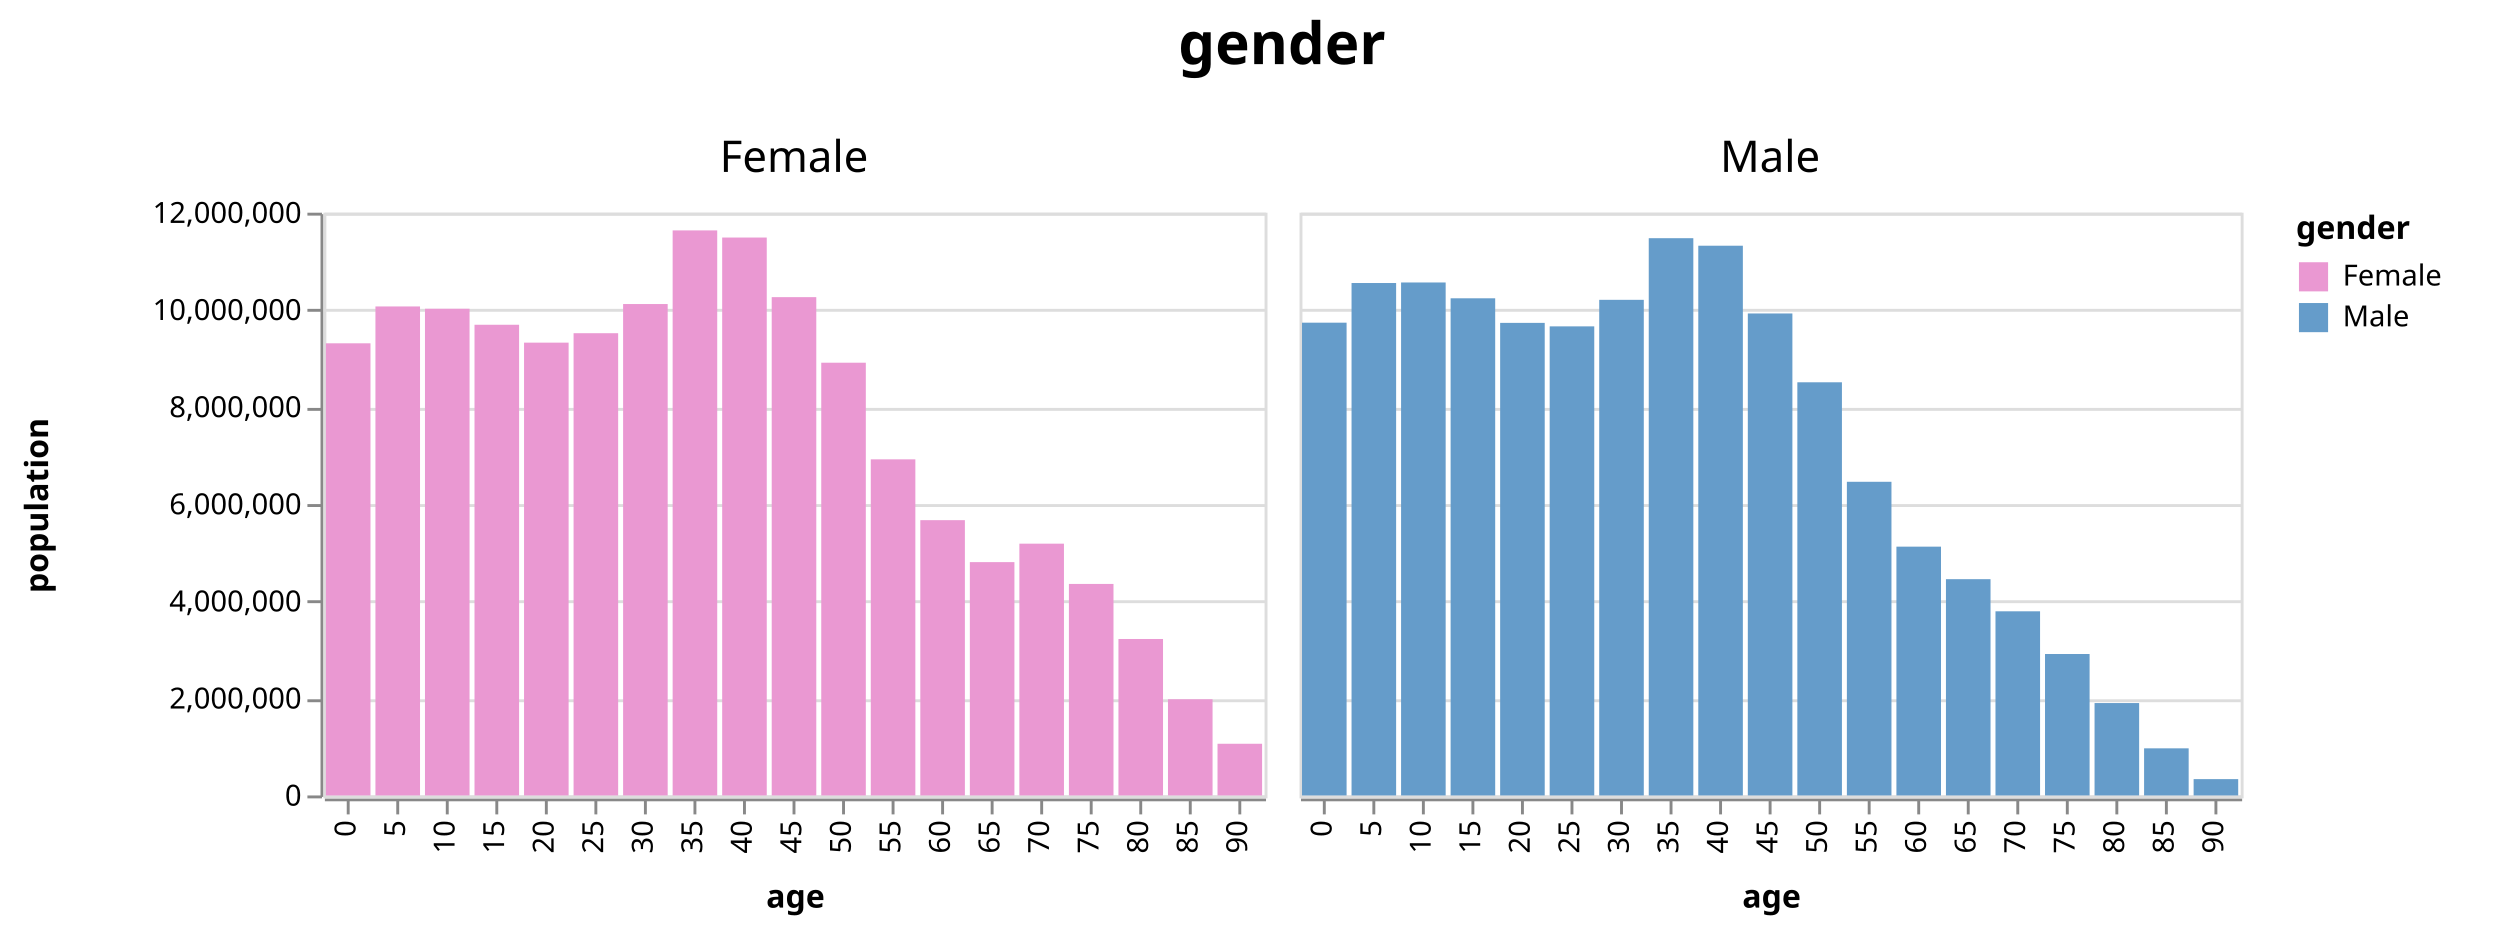
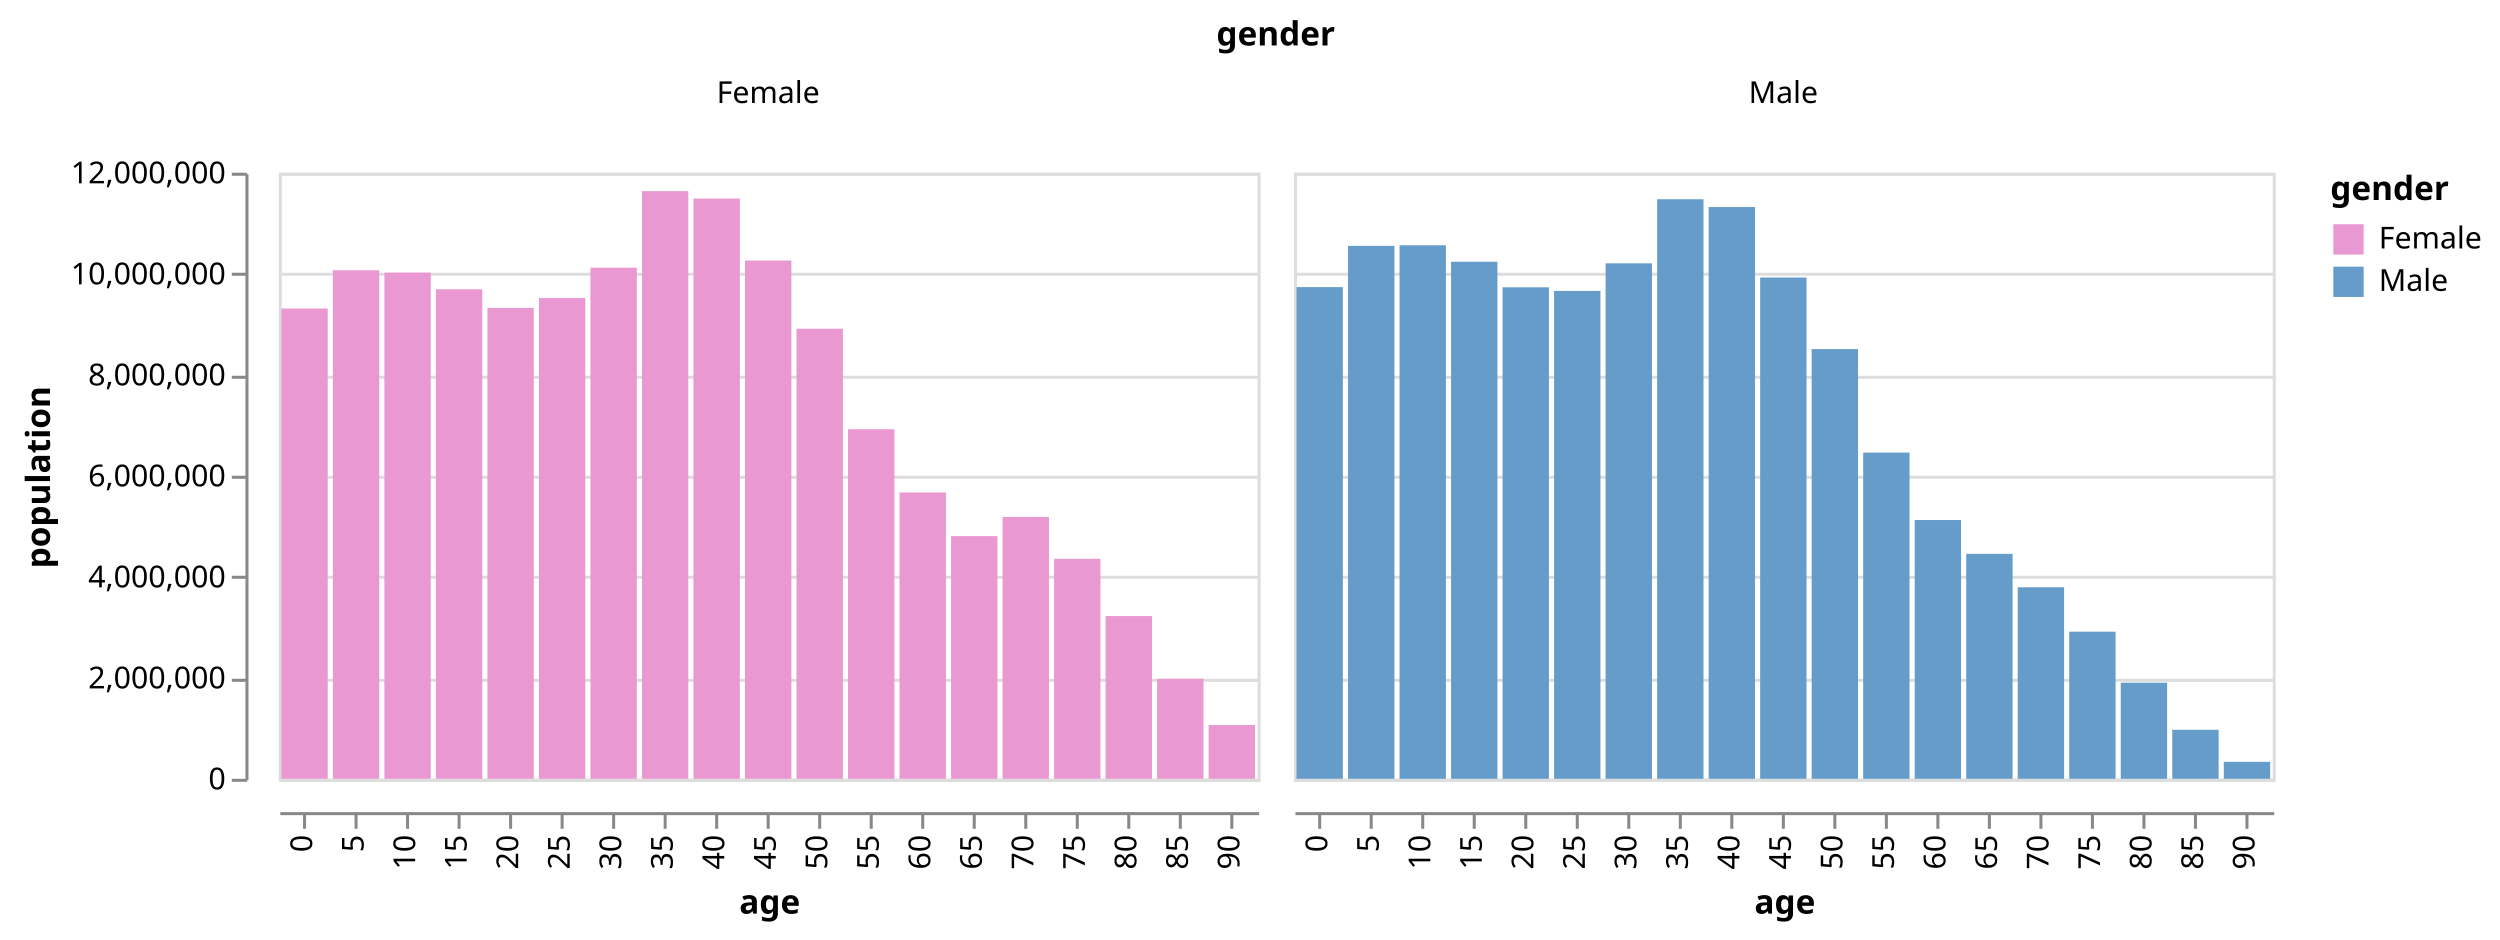
- <svg xmlns="http://www.w3.org/2000/svg" class="marks" width="858" height="320" viewBox="0 0 858 320" version="1.1">
-   <g transform="translate(111,73)">
+ <svg xmlns="http://www.w3.org/2000/svg" class="marks" width="825" height="310" viewBox="0 0 825 310" version="1.1">
+   <g transform="translate(92,57)">
    <g class="mark-group role-frame root">
      <g transform="translate(0,0)">
        <path class="background" d="M0,0h0v0h0Z" style="fill: none;" />
        <g>
-           <g class="mark-group role-column-title column-title">
-             <g transform="translate(329,-37)">
+           <g class="mark-group role-column-title column_title">
+             <g transform="translate(329,-42)">
              <path class="background" d="M0,0h0v0h0Z" style="fill: none;" />
              <g>
-                 <g class="mark-text role-title" style="pointer-events: none;">
-                   <text text-anchor="middle" transform="translate(0,-14)" style="font-family: sans-serif; font-size: 20px; font-weight: bold; fill: #000; opacity: 1;">gender</text>
+                 <g class="mark-text role-column-title-text">
+                   <text text-anchor="middle" transform="translate(0,0)" style="font-family: sans-serif; font-size: 11px; font-weight: bold; fill: #000;">gender</text>
                </g>
              </g>
            </g>
          </g>
          <g class="mark-group role-row-header row_header">
-             <g transform="translate(-1,0)">
+             <g transform="translate(-11,0)">
              <path class="background" d="M0,0h0v200h0Z" style="fill: none;" />
              <g>
                <g class="mark-group role-axis">
                  <g transform="translate(0.5,0.5)">
                    <path class="background" d="M0,0h0v0h0Z" style="pointer-events: none; fill: none;" />
                    <g>
                      <g class="mark-rule role-axis-tick" style="pointer-events: none;">
                        <line transform="translate(0,200)" x2="-5" y2="0" style="fill: none; stroke: #888; stroke-width: 1; opacity: 1;" />
                        <line transform="translate(0,167)" x2="-5" y2="0" style="fill: none; stroke: #888; stroke-width: 1; opacity: 1;" />
                        <line transform="translate(0,133)" x2="-5" y2="0" style="fill: none; stroke: #888; stroke-width: 1; opacity: 1;" />
                        <line transform="translate(0,100)" x2="-5" y2="0" style="fill: none; stroke: #888; stroke-width: 1; opacity: 1;" />
                        <line transform="translate(0,67)" x2="-5" y2="0" style="fill: none; stroke: #888; stroke-width: 1; opacity: 1;" />
                        <line transform="translate(0,33)" x2="-5" y2="0" style="fill: none; stroke: #888; stroke-width: 1; opacity: 1;" />
                        <line transform="translate(0,0)" x2="-5" y2="0" style="fill: none; stroke: #888; stroke-width: 1; opacity: 1;" />
                      </g>
                      <g class="mark-text role-axis-label" style="pointer-events: none;">
                        <text text-anchor="end" transform="translate(-7,203)" style="font-family: sans-serif; font-size: 10px; fill: #000; opacity: 1;">0</text>
                        <text text-anchor="end" transform="translate(-7,169.6667)" style="font-family: sans-serif; font-size: 10px; fill: #000; opacity: 1;">2,000,000</text>
                        <text text-anchor="end" transform="translate(-7,136.3333)" style="font-family: sans-serif; font-size: 10px; fill: #000; opacity: 1;">4,000,000</text>
                        <text text-anchor="end" transform="translate(-7,103)" style="font-family: sans-serif; font-size: 10px; fill: #000; opacity: 1;">6,000,000</text>
                        <text text-anchor="end" transform="translate(-7,69.66667)" style="font-family: sans-serif; font-size: 10px; fill: #000; opacity: 1;">8,000,000</text>
                        <text text-anchor="end" transform="translate(-7,36.33333)" style="font-family: sans-serif; font-size: 10px; fill: #000; opacity: 1;">10,000,000</text>
                        <text text-anchor="end" transform="translate(-7,3)" style="font-family: sans-serif; font-size: 10px; fill: #000; opacity: 1;">12,000,000</text>
                      </g>
                      <g class="mark-rule role-axis-domain" style="pointer-events: none;">
                        <line transform="translate(0,200)" x2="0" y2="-200" style="fill: none; stroke: #888; stroke-width: 1; opacity: 1;" />
                      </g>
                      <g class="mark-text role-axis-title" style="pointer-events: none;">
-                         <text text-anchor="middle" transform="translate(-92,100) rotate(-90) translate(0,-2)" style="font-family: sans-serif; font-size: 11px; font-weight: bold; fill: #000; opacity: 1;">population</text>
+                         <text text-anchor="middle" transform="translate(-63,100) rotate(-90) translate(0,-2)" style="font-family: sans-serif; font-size: 11px; font-weight: bold; fill: #000; opacity: 1;">population</text>
                      </g>
                    </g>
                  </g>
                </g>
              </g>
            </g>
          </g>
          <g class="mark-group role-column-header column_header">
-             <g transform="translate(0,-1)">
+             <g transform="translate(0,-11)">
              <path class="background" d="M0,0h323v0h-323Z" style="fill: none;" />
              <g>
                <g class="mark-text role-title" style="pointer-events: none;">
-                   <text text-anchor="middle" transform="translate(161.5,-13)" style="font-family: sans-serif; font-size: 15px; fill: #000; opacity: 1;">Female</text>
-                 </g>
-               </g>
-             </g>
-             <g transform="translate(335,-1)">
+                   <text text-anchor="middle" transform="translate(161.5,-12)" style="font-family: sans-serif; font-size: 10px; fill: #000; opacity: 1;">Female</text>
+                 </g>
+               </g>
+             </g>
+             <g transform="translate(335,-11)">
              <path class="background" d="M0,0h323v0h-323Z" style="fill: none;" />
              <g>
                <g class="mark-text role-title" style="pointer-events: none;">
-                   <text text-anchor="middle" transform="translate(161.5,-13)" style="font-family: sans-serif; font-size: 15px; fill: #000; opacity: 1;">Male</text>
+                   <text text-anchor="middle" transform="translate(161.5,-12)" style="font-family: sans-serif; font-size: 10px; fill: #000; opacity: 1;">Male</text>
                </g>
              </g>
            </g>
          </g>
          <g class="mark-group role-column-footer column_footer">
-             <g transform="translate(0,201)">
+             <g transform="translate(0,211)">
              <path class="background" d="M0,0h323v0h-323Z" style="fill: none;" />
              <g>
                <g class="mark-group role-axis">
                  <g transform="translate(0.5,0.5)">
                    <path class="background" d="M0,0h0v0h0Z" style="pointer-events: none; fill: none;" />
                    <g>
                      <g class="mark-rule role-axis-tick" style="pointer-events: none;">
                        <line transform="translate(8,0)" x2="0" y2="5" style="fill: none; stroke: #888; stroke-width: 1; opacity: 1;" />
                        <line transform="translate(25,0)" x2="0" y2="5" style="fill: none; stroke: #888; stroke-width: 1; opacity: 1;" />
                        <line transform="translate(42,0)" x2="0" y2="5" style="fill: none; stroke: #888; stroke-width: 1; opacity: 1;" />
                        <line transform="translate(59,0)" x2="0" y2="5" style="fill: none; stroke: #888; stroke-width: 1; opacity: 1;" />
                        <line transform="translate(76,0)" x2="0" y2="5" style="fill: none; stroke: #888; stroke-width: 1; opacity: 1;" />
                        <line transform="translate(93,0)" x2="0" y2="5" style="fill: none; stroke: #888; stroke-width: 1; opacity: 1;" />
                        <line transform="translate(110,0)" x2="0" y2="5" style="fill: none; stroke: #888; stroke-width: 1; opacity: 1;" />
                        <line transform="translate(127,0)" x2="0" y2="5" style="fill: none; stroke: #888; stroke-width: 1; opacity: 1;" />
                        <line transform="translate(144,0)" x2="0" y2="5" style="fill: none; stroke: #888; stroke-width: 1; opacity: 1;" />
                        <line transform="translate(161,0)" x2="0" y2="5" style="fill: none; stroke: #888; stroke-width: 1; opacity: 1;" />
                        <line transform="translate(178,0)" x2="0" y2="5" style="fill: none; stroke: #888; stroke-width: 1; opacity: 1;" />
                        <line transform="translate(195,0)" x2="0" y2="5" style="fill: none; stroke: #888; stroke-width: 1; opacity: 1;" />
                        <line transform="translate(212,0)" x2="0" y2="5" style="fill: none; stroke: #888; stroke-width: 1; opacity: 1;" />
                        <line transform="translate(229,0)" x2="0" y2="5" style="fill: none; stroke: #888; stroke-width: 1; opacity: 1;" />
                        <line transform="translate(246,0)" x2="0" y2="5" style="fill: none; stroke: #888; stroke-width: 1; opacity: 1;" />
                        <line transform="translate(263,0)" x2="0" y2="5" style="fill: none; stroke: #888; stroke-width: 1; opacity: 1;" />
                        <line transform="translate(280,0)" x2="0" y2="5" style="fill: none; stroke: #888; stroke-width: 1; opacity: 1;" />
                        <line transform="translate(297,0)" x2="0" y2="5" style="fill: none; stroke: #888; stroke-width: 1; opacity: 1;" />
                        <line transform="translate(314,0)" x2="0" y2="5" style="fill: none; stroke: #888; stroke-width: 1; opacity: 1;" />
                      </g>
                      <g class="mark-text role-axis-label" style="pointer-events: none;">
                        <text text-anchor="end" transform="translate(7.5,7) rotate(270) translate(0,3)" style="font-family: sans-serif; font-size: 10px; fill: #000; opacity: 1;">0</text>
                        <text text-anchor="end" transform="translate(24.5,7) rotate(270) translate(0,3)" style="font-family: sans-serif; font-size: 10px; fill: #000; opacity: 1;">5</text>
                        <text text-anchor="end" transform="translate(41.5,7) rotate(270) translate(0,3)" style="font-family: sans-serif; font-size: 10px; fill: #000; opacity: 1;">10</text>
                        <text text-anchor="end" transform="translate(58.5,7) rotate(270) translate(0,3)" style="font-family: sans-serif; font-size: 10px; fill: #000; opacity: 1;">15</text>
                        <text text-anchor="end" transform="translate(75.5,7) rotate(270) translate(0,3)" style="font-family: sans-serif; font-size: 10px; fill: #000; opacity: 1;">20</text>
                        <text text-anchor="end" transform="translate(92.5,7) rotate(270) translate(0,3)" style="font-family: sans-serif; font-size: 10px; fill: #000; opacity: 1;">25</text>
                        <text text-anchor="end" transform="translate(109.5,7) rotate(270) translate(0,3)" style="font-family: sans-serif; font-size: 10px; fill: #000; opacity: 1;">30</text>
                        <text text-anchor="end" transform="translate(126.5,7) rotate(270) translate(0,3)" style="font-family: sans-serif; font-size: 10px; fill: #000; opacity: 1;">35</text>
                        <text text-anchor="end" transform="translate(143.5,7) rotate(270) translate(0,3)" style="font-family: sans-serif; font-size: 10px; fill: #000; opacity: 1;">40</text>
                        <text text-anchor="end" transform="translate(160.5,7) rotate(270) translate(0,3)" style="font-family: sans-serif; font-size: 10px; fill: #000; opacity: 1;">45</text>
                        <text text-anchor="end" transform="translate(177.5,7) rotate(270) translate(0,3)" style="font-family: sans-serif; font-size: 10px; fill: #000; opacity: 1;">50</text>
                        <text text-anchor="end" transform="translate(194.5,7) rotate(270) translate(0,3)" style="font-family: sans-serif; font-size: 10px; fill: #000; opacity: 1;">55</text>
                        <text text-anchor="end" transform="translate(211.5,7) rotate(270) translate(0,3)" style="font-family: sans-serif; font-size: 10px; fill: #000; opacity: 1;">60</text>
                        <text text-anchor="end" transform="translate(228.5,7) rotate(270) translate(0,3)" style="font-family: sans-serif; font-size: 10px; fill: #000; opacity: 1;">65</text>
                        <text text-anchor="end" transform="translate(245.5,7) rotate(270) translate(0,3)" style="font-family: sans-serif; font-size: 10px; fill: #000; opacity: 1;">70</text>
                        <text text-anchor="end" transform="translate(262.5,7) rotate(270) translate(0,3)" style="font-family: sans-serif; font-size: 10px; fill: #000; opacity: 1;">75</text>
                        <text text-anchor="end" transform="translate(279.5,7) rotate(270) translate(0,3)" style="font-family: sans-serif; font-size: 10px; fill: #000; opacity: 1;">80</text>
                        <text text-anchor="end" transform="translate(296.5,7) rotate(270) translate(0,3)" style="font-family: sans-serif; font-size: 10px; fill: #000; opacity: 1;">85</text>
                        <text text-anchor="end" transform="translate(313.5,7) rotate(270) translate(0,3)" style="font-family: sans-serif; font-size: 10px; fill: #000; opacity: 1;">90</text>
                      </g>
                      <g class="mark-rule role-axis-domain" style="pointer-events: none;">
                        <line transform="translate(0,0)" x2="323" y2="0" style="fill: none; stroke: #888; stroke-width: 1; opacity: 1;" />
                      </g>
                      <g class="mark-text role-axis-title" style="pointer-events: none;">
-                         <text text-anchor="middle" transform="translate(161.5,37)" style="font-family: sans-serif; font-size: 11px; font-weight: bold; fill: #000; opacity: 1;">age</text>
-                       </g>
-                     </g>
-                   </g>
-                 </g>
-               </g>
-             </g>
-             <g transform="translate(335,201)">
+                         <text text-anchor="middle" transform="translate(161.5,33)" style="font-family: sans-serif; font-size: 11px; font-weight: bold; fill: #000; opacity: 1;">age</text>
+                       </g>
+                     </g>
+                   </g>
+                 </g>
+               </g>
+             </g>
+             <g transform="translate(335,211)">
              <path class="background" d="M0,0h323v0h-323Z" style="fill: none;" />
              <g>
                <g class="mark-group role-axis">
                  <g transform="translate(0.5,0.5)">
                    <path class="background" d="M0,0h0v0h0Z" style="pointer-events: none; fill: none;" />
                    <g>
                      <g class="mark-rule role-axis-tick" style="pointer-events: none;">
                        <line transform="translate(8,0)" x2="0" y2="5" style="fill: none; stroke: #888; stroke-width: 1; opacity: 1;" />
                        <line transform="translate(25,0)" x2="0" y2="5" style="fill: none; stroke: #888; stroke-width: 1; opacity: 1;" />
                        <line transform="translate(42,0)" x2="0" y2="5" style="fill: none; stroke: #888; stroke-width: 1; opacity: 1;" />
                        <line transform="translate(59,0)" x2="0" y2="5" style="fill: none; stroke: #888; stroke-width: 1; opacity: 1;" />
                        <line transform="translate(76,0)" x2="0" y2="5" style="fill: none; stroke: #888; stroke-width: 1; opacity: 1;" />
                        <line transform="translate(93,0)" x2="0" y2="5" style="fill: none; stroke: #888; stroke-width: 1; opacity: 1;" />
                        <line transform="translate(110,0)" x2="0" y2="5" style="fill: none; stroke: #888; stroke-width: 1; opacity: 1;" />
                        <line transform="translate(127,0)" x2="0" y2="5" style="fill: none; stroke: #888; stroke-width: 1; opacity: 1;" />
                        <line transform="translate(144,0)" x2="0" y2="5" style="fill: none; stroke: #888; stroke-width: 1; opacity: 1;" />
                        <line transform="translate(161,0)" x2="0" y2="5" style="fill: none; stroke: #888; stroke-width: 1; opacity: 1;" />
                        <line transform="translate(178,0)" x2="0" y2="5" style="fill: none; stroke: #888; stroke-width: 1; opacity: 1;" />
                        <line transform="translate(195,0)" x2="0" y2="5" style="fill: none; stroke: #888; stroke-width: 1; opacity: 1;" />
                        <line transform="translate(212,0)" x2="0" y2="5" style="fill: none; stroke: #888; stroke-width: 1; opacity: 1;" />
                        <line transform="translate(229,0)" x2="0" y2="5" style="fill: none; stroke: #888; stroke-width: 1; opacity: 1;" />
                        <line transform="translate(246,0)" x2="0" y2="5" style="fill: none; stroke: #888; stroke-width: 1; opacity: 1;" />
                        <line transform="translate(263,0)" x2="0" y2="5" style="fill: none; stroke: #888; stroke-width: 1; opacity: 1;" />
                        <line transform="translate(280,0)" x2="0" y2="5" style="fill: none; stroke: #888; stroke-width: 1; opacity: 1;" />
                        <line transform="translate(297,0)" x2="0" y2="5" style="fill: none; stroke: #888; stroke-width: 1; opacity: 1;" />
                        <line transform="translate(314,0)" x2="0" y2="5" style="fill: none; stroke: #888; stroke-width: 1; opacity: 1;" />
                      </g>
                      <g class="mark-text role-axis-label" style="pointer-events: none;">
                        <text text-anchor="end" transform="translate(7.5,7) rotate(270) translate(0,3)" style="font-family: sans-serif; font-size: 10px; fill: #000; opacity: 1;">0</text>
                        <text text-anchor="end" transform="translate(24.5,7) rotate(270) translate(0,3)" style="font-family: sans-serif; font-size: 10px; fill: #000; opacity: 1;">5</text>
                        <text text-anchor="end" transform="translate(41.5,7) rotate(270) translate(0,3)" style="font-family: sans-serif; font-size: 10px; fill: #000; opacity: 1;">10</text>
                        <text text-anchor="end" transform="translate(58.5,7) rotate(270) translate(0,3)" style="font-family: sans-serif; font-size: 10px; fill: #000; opacity: 1;">15</text>
                        <text text-anchor="end" transform="translate(75.5,7) rotate(270) translate(0,3)" style="font-family: sans-serif; font-size: 10px; fill: #000; opacity: 1;">20</text>
                        <text text-anchor="end" transform="translate(92.5,7) rotate(270) translate(0,3)" style="font-family: sans-serif; font-size: 10px; fill: #000; opacity: 1;">25</text>
                        <text text-anchor="end" transform="translate(109.5,7) rotate(270) translate(0,3)" style="font-family: sans-serif; font-size: 10px; fill: #000; opacity: 1;">30</text>
                        <text text-anchor="end" transform="translate(126.5,7) rotate(270) translate(0,3)" style="font-family: sans-serif; font-size: 10px; fill: #000; opacity: 1;">35</text>
                        <text text-anchor="end" transform="translate(143.5,7) rotate(270) translate(0,3)" style="font-family: sans-serif; font-size: 10px; fill: #000; opacity: 1;">40</text>
                        <text text-anchor="end" transform="translate(160.5,7) rotate(270) translate(0,3)" style="font-family: sans-serif; font-size: 10px; fill: #000; opacity: 1;">45</text>
                        <text text-anchor="end" transform="translate(177.5,7) rotate(270) translate(0,3)" style="font-family: sans-serif; font-size: 10px; fill: #000; opacity: 1;">50</text>
                        <text text-anchor="end" transform="translate(194.5,7) rotate(270) translate(0,3)" style="font-family: sans-serif; font-size: 10px; fill: #000; opacity: 1;">55</text>
                        <text text-anchor="end" transform="translate(211.5,7) rotate(270) translate(0,3)" style="font-family: sans-serif; font-size: 10px; fill: #000; opacity: 1;">60</text>
                        <text text-anchor="end" transform="translate(228.5,7) rotate(270) translate(0,3)" style="font-family: sans-serif; font-size: 10px; fill: #000; opacity: 1;">65</text>
                        <text text-anchor="end" transform="translate(245.5,7) rotate(270) translate(0,3)" style="font-family: sans-serif; font-size: 10px; fill: #000; opacity: 1;">70</text>
                        <text text-anchor="end" transform="translate(262.5,7) rotate(270) translate(0,3)" style="font-family: sans-serif; font-size: 10px; fill: #000; opacity: 1;">75</text>
                        <text text-anchor="end" transform="translate(279.5,7) rotate(270) translate(0,3)" style="font-family: sans-serif; font-size: 10px; fill: #000; opacity: 1;">80</text>
                        <text text-anchor="end" transform="translate(296.5,7) rotate(270) translate(0,3)" style="font-family: sans-serif; font-size: 10px; fill: #000; opacity: 1;">85</text>
                        <text text-anchor="end" transform="translate(313.5,7) rotate(270) translate(0,3)" style="font-family: sans-serif; font-size: 10px; fill: #000; opacity: 1;">90</text>
                      </g>
                      <g class="mark-rule role-axis-domain" style="pointer-events: none;">
                        <line transform="translate(0,0)" x2="323" y2="0" style="fill: none; stroke: #888; stroke-width: 1; opacity: 1;" />
                      </g>
                      <g class="mark-text role-axis-title" style="pointer-events: none;">
-                         <text text-anchor="middle" transform="translate(161.5,37)" style="font-family: sans-serif; font-size: 11px; font-weight: bold; fill: #000; opacity: 1;">age</text>
+                         <text text-anchor="middle" transform="translate(161.5,33)" style="font-family: sans-serif; font-size: 11px; font-weight: bold; fill: #000; opacity: 1;">age</text>
                      </g>
                    </g>
                  </g>
                </g>
              </g>
            </g>
          </g>
          <g class="mark-group role-scope cell">
            <g transform="translate(0,0)">
              <path class="background" d="M0.5,0.5h323v200h-323Z" style="fill: none; stroke: #ddd;" />
              <g>
                <g class="mark-group role-axis">
                  <g transform="translate(0.5,0.5)">
                    <path class="background" d="M0,0h0v0h0Z" style="pointer-events: none; fill: none;" />
                    <g>
                      <g class="mark-rule role-axis-grid" style="pointer-events: none;">
                        <line transform="translate(0,200)" x2="323" y2="0" style="fill: none; stroke: #ddd; stroke-width: 1; opacity: 1;" />
                        <line transform="translate(0,167)" x2="323" y2="0" style="fill: none; stroke: #ddd; stroke-width: 1; opacity: 1;" />
                        <line transform="translate(0,133)" x2="323" y2="0" style="fill: none; stroke: #ddd; stroke-width: 1; opacity: 1;" />
                        <line transform="translate(0,100)" x2="323" y2="0" style="fill: none; stroke: #ddd; stroke-width: 1; opacity: 1;" />
                        <line transform="translate(0,67)" x2="323" y2="0" style="fill: none; stroke: #ddd; stroke-width: 1; opacity: 1;" />
                        <line transform="translate(0,33)" x2="323" y2="0" style="fill: none; stroke: #ddd; stroke-width: 1; opacity: 1;" />
                        <line transform="translate(0,0)" x2="323" y2="0" style="fill: none; stroke: #ddd; stroke-width: 1; opacity: 1;" />
                      </g>
                    </g>
                  </g>
                </g>
                <g class="mark-rect role-mark child_marks">
                  <path d="M0.85,44.821h15.3v155.179h-15.3Z" style="fill: #EA98D2;" />
                  <path d="M17.85,32.174h15.3v167.826h-15.3Z" style="fill: #EA98D2;" />
                  <path d="M34.85,32.958h15.3v167.042h-15.3Z" style="fill: #EA98D2;" />
                  <path d="M51.85,38.456h15.3v161.544h-15.3Z" style="fill: #EA98D2;" />
                  <path d="M68.85,44.596h15.3v155.404h-15.3Z" style="fill: #EA98D2;" />
                  <path d="M85.85,41.358h15.3v158.642h-15.3Z" style="fill: #EA98D2;" />
                  <path d="M102.85,31.345h15.3v168.655h-15.3Z" style="fill: #EA98D2;" />
                  <path d="M119.85,6.073h15.3v193.927h-15.3Z" style="fill: #EA98D2;" />
                  <path d="M136.85,8.524h15.3v191.476h-15.3Z" style="fill: #EA98D2;" />
                  <path d="M153.85,28.979h15.3v171.021h-15.3Z" style="fill: #EA98D2;" />
                  <path d="M170.85,51.481h15.3v148.519h-15.3Z" style="fill: #EA98D2;" />
                  <path d="M187.85,84.646h15.3v115.354h-15.3Z" style="fill: #EA98D2;" />
                  <path d="M204.85,105.517h15.3v94.483h-15.3Z" style="fill: #EA98D2;" />
                  <path d="M221.85,119.92h15.3v80.08h-15.3Z" style="fill: #EA98D2;" />
                  <path d="M238.85,113.586h15.3v86.414h-15.3Z" style="fill: #EA98D2;" />
                  <path d="M255.85,127.406h15.3v72.594h-15.3Z" style="fill: #EA98D2;" />
                  <path d="M272.85,146.302h15.3v53.698h-15.3Z" style="fill: #EA98D2;" />
                  <path d="M289.85,166.981h15.3v33.019h-15.3Z" style="fill: #EA98D2;" />
                  <path d="M306.85,182.257h15.3v17.743h-15.3Z" style="fill: #EA98D2;" />
                </g>
              </g>
            </g>
            <g transform="translate(335,0)">
              <path class="background" d="M0.5,0.5h323v200h-323Z" style="fill: none; stroke: #ddd;" />
              <g>
                <g class="mark-group role-axis">
                  <g transform="translate(0.5,0.5)">
                    <path class="background" d="M0,0h0v0h0Z" style="pointer-events: none; fill: none;" />
                    <g>
                      <g class="mark-rule role-axis-grid" style="pointer-events: none;">
                        <line transform="translate(0,200)" x2="323" y2="0" style="fill: none; stroke: #ddd; stroke-width: 1; opacity: 1;" />
                        <line transform="translate(0,167)" x2="323" y2="0" style="fill: none; stroke: #ddd; stroke-width: 1; opacity: 1;" />
                        <line transform="translate(0,133)" x2="323" y2="0" style="fill: none; stroke: #ddd; stroke-width: 1; opacity: 1;" />
                        <line transform="translate(0,100)" x2="323" y2="0" style="fill: none; stroke: #ddd; stroke-width: 1; opacity: 1;" />
                        <line transform="translate(0,67)" x2="323" y2="0" style="fill: none; stroke: #ddd; stroke-width: 1; opacity: 1;" />
                        <line transform="translate(0,33)" x2="323" y2="0" style="fill: none; stroke: #ddd; stroke-width: 1; opacity: 1;" />
                        <line transform="translate(0,0)" x2="323" y2="0" style="fill: none; stroke: #ddd; stroke-width: 1; opacity: 1;" />
                      </g>
                    </g>
                  </g>
                </g>
                <g class="mark-rect role-mark child_marks">
                  <path d="M0.85,37.744h15.3v162.256h-15.3Z" style="fill: #659CCA;" />
                  <path d="M17.85,24.131h15.3v175.869h-15.3Z" style="fill: #659CCA;" />
                  <path d="M34.85,23.946h15.3v176.054h-15.3Z" style="fill: #659CCA;" />
                  <path d="M51.85,29.376h15.3v170.624h-15.3Z" style="fill: #659CCA;" />
                  <path d="M68.85,37.811h15.3v162.189h-15.3Z" style="fill: #659CCA;" />
                  <path d="M85.85,39.008h15.3v160.992h-15.3Z" style="fill: #659CCA;" />
                  <path d="M102.85,29.902h15.3v170.098h-15.3Z" style="fill: #659CCA;" />
                  <path d="M119.85,8.747h15.3v191.253h-15.3Z" style="fill: #659CCA;" />
                  <path d="M136.85,11.329h15.3v188.671h-15.3Z" style="fill: #659CCA;" />
                  <path d="M153.85,34.583h15.3v165.417h-15.3Z" style="fill: #659CCA;" />
                  <path d="M170.85,58.201h15.3v141.799h-15.3Z" style="fill: #659CCA;" />
                  <path d="M187.85,92.349h15.3v107.651h-15.3Z" style="fill: #659CCA;" />
                  <path d="M204.85,114.61h15.3v85.39h-15.3Z" style="fill: #659CCA;" />
                  <path d="M221.85,125.773h15.3v74.227h-15.3Z" style="fill: #659CCA;" />
                  <path d="M238.85,136.798h15.3v63.202h-15.3Z" style="fill: #659CCA;" />
                  <path d="M255.85,151.456h15.3v48.544h-15.3Z" style="fill: #659CCA;" />
                  <path d="M272.85,168.289h15.3v31.711h-15.3Z" style="fill: #659CCA;" />
                  <path d="M289.85,183.827h15.3v16.173h-15.3Z" style="fill: #659CCA;" />
                  <path d="M306.85,194.395h15.3v5.605h-15.3Z" style="fill: #659CCA;" />
                </g>
              </g>
            </g>
          </g>
          <g class="mark-group role-legend">
            <g transform="translate(677,0)">
-               <path class="background" d="M0,0h65v42h-65Z" style="pointer-events: none; fill: none;" />
+               <path class="background" d="M0,0h51v42h-51Z" style="pointer-events: none; fill: none;" />
              <g>
                <g class="mark-group role-legend-entry">
                  <g transform="translate(0,16)">
                    <path class="background" d="M0,0h0v0h0Z" style="pointer-events: none; fill: none;" />
                    <g>
                      <g class="mark-group role-scope">
                        <g transform="translate(0,0)">
-                           <path class="background" d="M0,0h65v12h-65Z" style="pointer-events: none; fill: none; opacity: 1;" />
+                           <path class="background" d="M0,0h51v12h-51Z" style="pointer-events: none; fill: none; opacity: 1;" />
                          <g>
                            <g class="mark-symbol role-legend-symbol" style="pointer-events: none;">
                              <path transform="translate(6,6)" d="M-5,-5h10v10h-10Z" style="fill: #EA98D2; stroke-width: 1.5; opacity: 1;" />
                            </g>
                            <g class="mark-text role-legend-label" style="pointer-events: none;">
                              <text text-anchor="start" transform="translate(16,9)" style="font-family: sans-serif; font-size: 10px; fill: #000; opacity: 1;">Female</text>
                            </g>
                          </g>
                        </g>
                        <g transform="translate(0,14)">
-                           <path class="background" d="M0,0h65v12h-65Z" style="pointer-events: none; fill: none; opacity: 1;" />
+                           <path class="background" d="M0,0h51v12h-51Z" style="pointer-events: none; fill: none; opacity: 1;" />
                          <g>
                            <g class="mark-symbol role-legend-symbol" style="pointer-events: none;">
                              <path transform="translate(6,6)" d="M-5,-5h10v10h-10Z" style="fill: #659CCA; stroke-width: 1.5; opacity: 1;" />
                            </g>
                            <g class="mark-text role-legend-label" style="pointer-events: none;">
                              <text text-anchor="start" transform="translate(16,9)" style="font-family: sans-serif; font-size: 10px; fill: #000; opacity: 1;">Male</text>
                            </g>
                          </g>
                        </g>
                      </g>
                    </g>
                  </g>
                </g>
                <g class="mark-text role-legend-title" style="pointer-events: none;">
                  <text text-anchor="start" transform="translate(0,9)" style="font-family: sans-serif; font-size: 11px; font-weight: bold; fill: #000; opacity: 1;">gender</text>
                </g>
              </g>
            </g>
          </g>
        </g>
      </g>
    </g>
  </g>
</svg>
